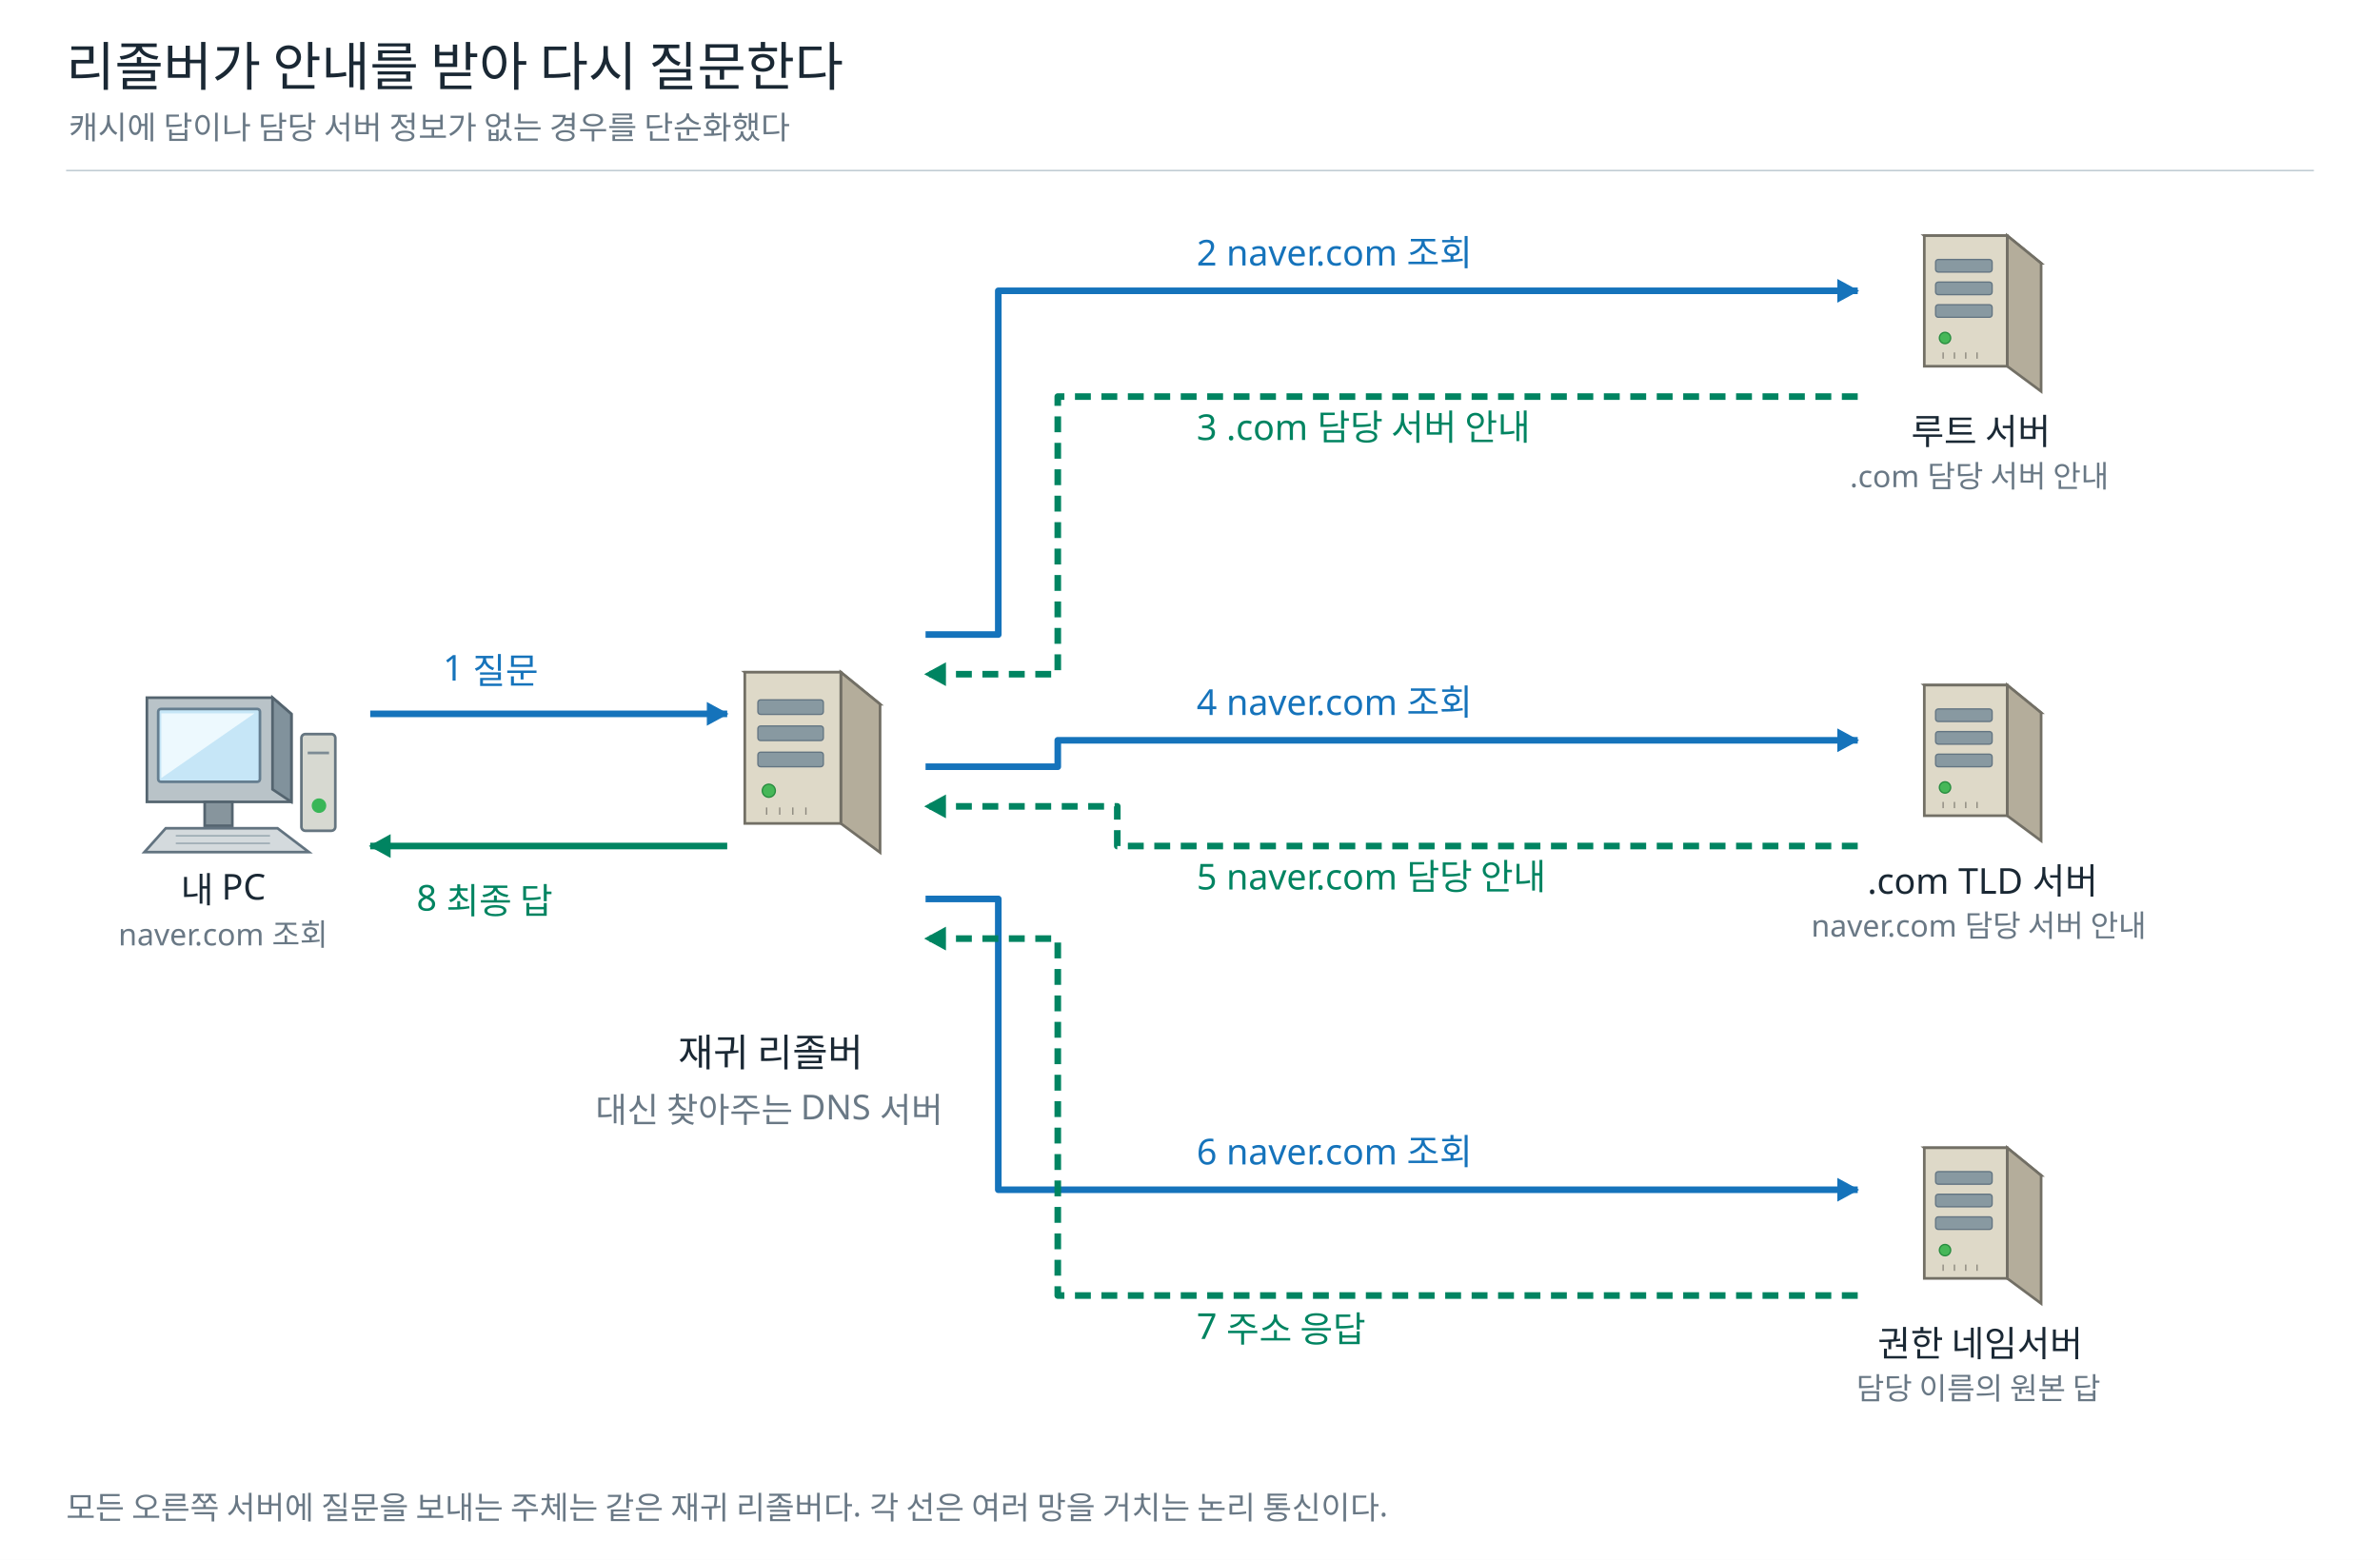
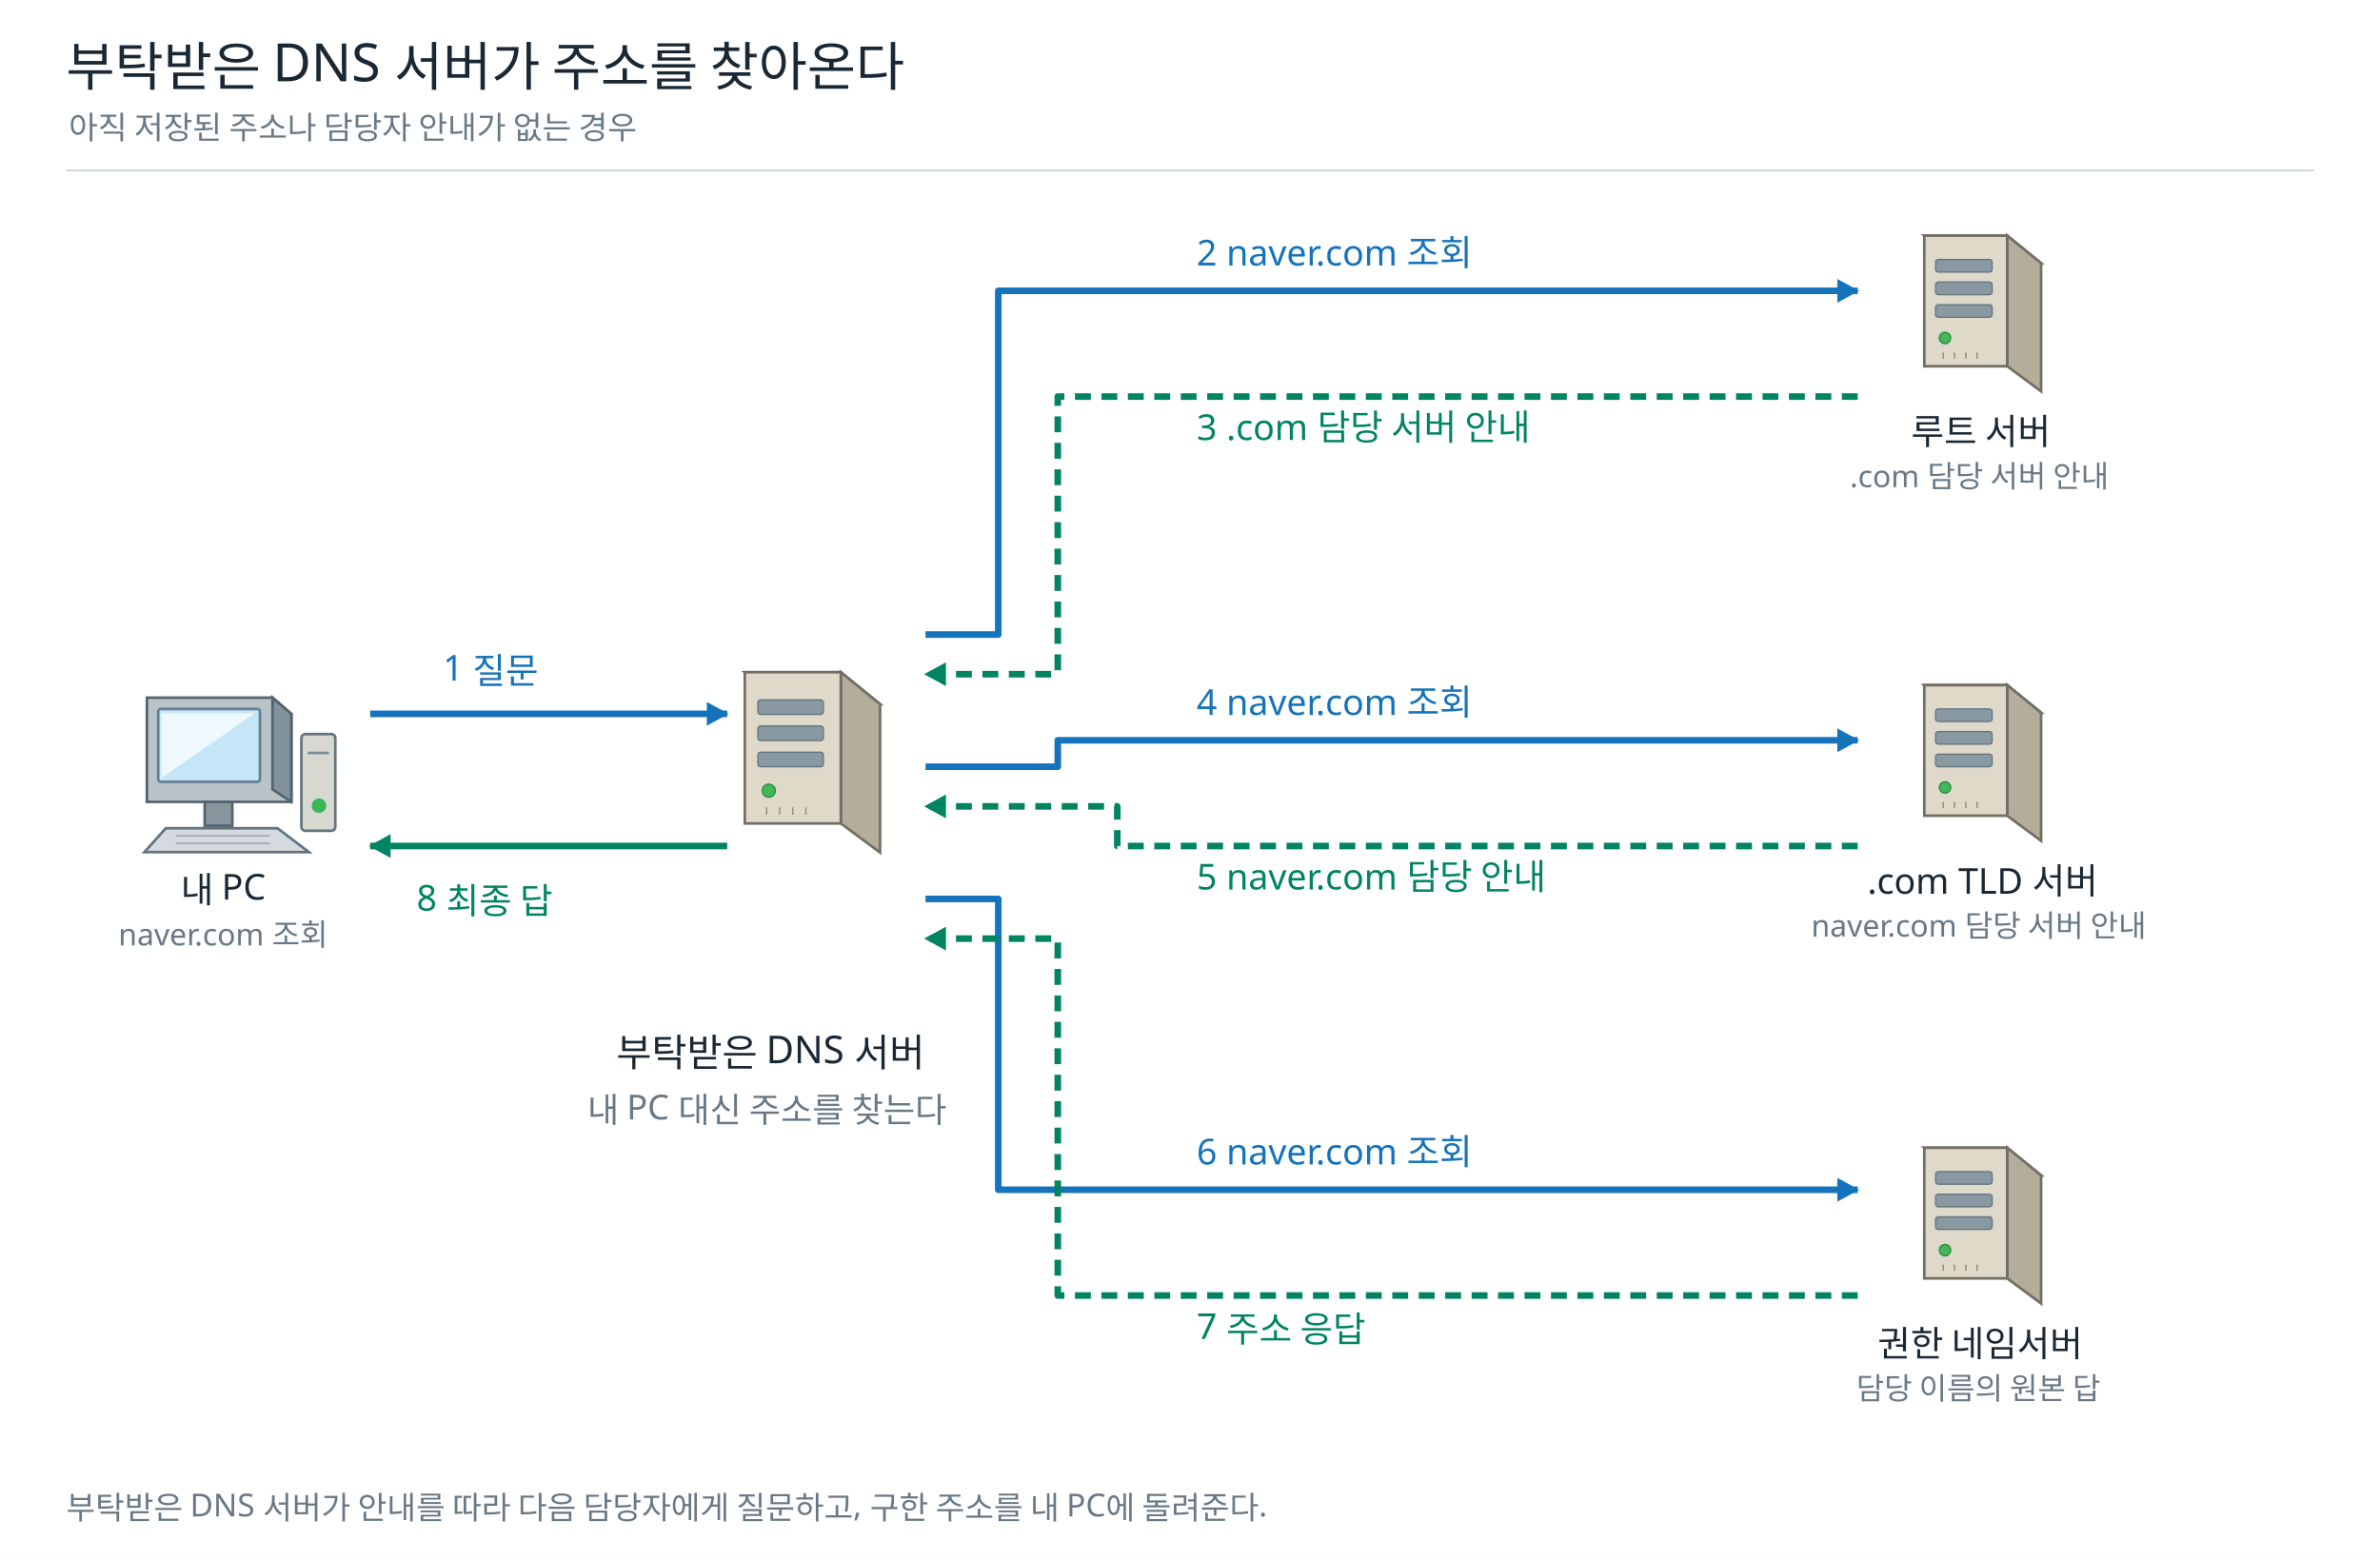
<svg xmlns="http://www.w3.org/2000/svg" width="1800" height="1180" viewBox="0 0 1800 1180">
  <rect width="100%" height="100%" fill="white" />
-   <text x="50.00" y="64.80" font-family="NanumGothic, sans-serif" font-size="40" fill="#1a2834">리졸버가 안내를 받아 다시 질문한다</text>
-   <text x="52.00" y="105.08" font-family="NanumGothic, sans-serif" font-size="24" fill="#697885">캐시에 답이나 담당 서버 정보가 없는 경우를 단순화했다</text>
+   <text x="50.00" y="64.80" font-family="NanumGothic, sans-serif" font-size="40" fill="#1a2834">부탁받은 DNS 서버가 주소를 찾아온다</text>
+   <text x="52.00" y="105.08" font-family="NanumGothic, sans-serif" font-size="24" fill="#697885">아직 저장된 주소나 담당자 안내가 없는 경우</text>
  <polyline points="50,129 1750,129" fill="none" stroke="#b8c5cd" stroke-width="1" stroke-linejoin="round" />
  <polygon points="111.1,527.75 206.1,527.75 220.35,540.1 220.35,606.6 111.1,606.6" fill="#b9c3c8" stroke="#54646f" stroke-width="2" />
  <polygon points="206.1,527.75 220.35,540.1 220.35,606.6 206.1,597.1" fill="#81929c" stroke="#54646f" stroke-width="2" />
  <rect x="119.65" y="536.3" width="76.95" height="55.1" rx="2" fill="#c6e6f7" stroke="#657e90" stroke-width="2" />
  <polygon points="122.5,540.1 190.9,540.1 122.5,587.6" fill="#edf9fe" stroke="#edf9fe" stroke-width="1" />
  <rect x="154.8" y="606.6" width="20.9" height="18.05" rx="0" fill="#87959d" stroke="#54646f" stroke-width="2" />
  <polygon points="125.35,626.55 209.9,626.55 233.65,644.6 109.2,644.6" fill="#d4dadd" stroke="#627380" stroke-width="2" />
  <polyline points="132.95,632.25 204.2,632.25" fill="none" stroke="#91a1ab" stroke-width="1" stroke-linejoin="round" />
  <polyline points="132.95,637.95 204.2,637.95" fill="none" stroke="#91a1ab" stroke-width="1" stroke-linejoin="round" />
  <rect x="227.95" y="555.3" width="25.65" height="73.15" rx="3" fill="#d7d9d1" stroke="#657580" stroke-width="2" />
  <polyline points="232.7,569.55 248.85,569.55" fill="none" stroke="#7c8b94" stroke-width="2" stroke-linejoin="round" />
  <ellipse cx="241.25" cy="609.45" rx="5.0" ry="5.0" fill="#39b657" stroke="#39b657" stroke-width="1" />
  <text x="136.67" y="682.74" font-family="NanumGothic, sans-serif" font-size="27" fill="#1a2834">내 PC</text>
  <text x="89.46" y="715.16" font-family="NanumGothic, sans-serif" font-size="23" fill="#697885">naver.com 조회</text>
  <polygon points="563.3,508.5 635.9,508.5 665.6,532.7 593.0,532.7" fill="#f3efe1" stroke="#726f65" stroke-width="2" />
  <polygon points="635.9,508.5 665.6,532.7 665.6,644.9 635.9,622.9" fill="#b4ad9b" stroke="#726f65" stroke-width="2" />
  <polygon points="563.3,508.5 635.9,508.5 635.9,622.9 563.3,622.9" fill="#ded9c8" stroke="#726f65" stroke-width="2" />
  <rect x="573.2" y="529.4" width="49.5" height="11.0" rx="2" fill="#8899a1" stroke="#637582" stroke-width="1" />
  <rect x="573.2" y="549.2" width="49.5" height="11.0" rx="2" fill="#8899a1" stroke="#637582" stroke-width="1" />
  <rect x="573.2" y="569.0" width="49.5" height="11.0" rx="2" fill="#8899a1" stroke="#637582" stroke-width="1" />
  <ellipse cx="581.45" cy="598.15" rx="4.95" ry="4.95" fill="#46b758" stroke="#278c3f" stroke-width="1" />
  <polyline points="579.8,610.8 579.8,616.3" fill="none" stroke="#8c887e" stroke-width="1" stroke-linejoin="round" />
  <polyline points="589.7,610.8 589.7,616.3" fill="none" stroke="#8c887e" stroke-width="1" stroke-linejoin="round" />
  <polyline points="599.6,610.8 599.6,616.3" fill="none" stroke="#8c887e" stroke-width="1" stroke-linejoin="round" />
  <polyline points="609.5,610.8 609.5,616.3" fill="none" stroke="#8c887e" stroke-width="1" stroke-linejoin="round" />
-   <text x="512.80" y="806.68" font-family="NanumGothic, sans-serif" font-size="29" fill="#1a2834">재귀 리졸버</text>
-   <text x="450.34" y="848.92" font-family="NanumGothic, sans-serif" font-size="26" fill="#697885">대신 찾아주는 DNS 서버</text>
+   <text x="466.12" y="806.68" font-family="NanumGothic, sans-serif" font-size="29" fill="#1a2834">부탁받은 DNS 서버</text>
+   <text x="444.23" y="848.92" font-family="NanumGothic, sans-serif" font-size="26" fill="#697885">내 PC 대신 주소를 찾는다</text>
  <polygon points="1455.35,178.25 1518.05,178.25 1543.7,199.15 1481.0,199.15" fill="#f3efe1" stroke="#726f65" stroke-width="2" />
  <polygon points="1518.05,178.25 1543.7,199.15 1543.7,296.05 1518.05,277.05" fill="#b4ad9b" stroke="#726f65" stroke-width="2" />
  <polygon points="1455.35,178.25 1518.05,178.25 1518.05,277.05 1455.35,277.05" fill="#ded9c8" stroke="#726f65" stroke-width="2" />
  <rect x="1463.9" y="196.3" width="42.75" height="9.5" rx="2" fill="#8899a1" stroke="#637582" stroke-width="1" />
  <rect x="1463.9" y="213.4" width="42.75" height="9.5" rx="2" fill="#8899a1" stroke="#637582" stroke-width="1" />
  <rect x="1463.9" y="230.5" width="42.75" height="9.5" rx="2" fill="#8899a1" stroke="#637582" stroke-width="1" />
  <ellipse cx="1471.025" cy="255.675" rx="4.275" ry="4.275" fill="#46b758" stroke="#278c3f" stroke-width="1" />
  <polyline points="1469.6,266.6 1469.6,271.35" fill="none" stroke="#8c887e" stroke-width="1" stroke-linejoin="round" />
  <polyline points="1478.15,266.6 1478.15,271.35" fill="none" stroke="#8c887e" stroke-width="1" stroke-linejoin="round" />
  <polyline points="1486.7,266.6 1486.7,271.35" fill="none" stroke="#8c887e" stroke-width="1" stroke-linejoin="round" />
  <polyline points="1495.25,266.6 1495.25,271.35" fill="none" stroke="#8c887e" stroke-width="1" stroke-linejoin="round" />
  <text x="1445.45" y="336.09" font-family="NanumGothic, sans-serif" font-size="27" fill="#1a2834">루트 서버</text>
  <text x="1399.03" y="368.51" font-family="NanumGothic, sans-serif" font-size="23" fill="#697885">.com 담당 서버 안내</text>
  <polygon points="1455.35,518.25 1518.05,518.25 1543.7,539.15 1481.0,539.15" fill="#f3efe1" stroke="#726f65" stroke-width="2" />
  <polygon points="1518.05,518.25 1543.7,539.15 1543.7,636.05 1518.05,617.05" fill="#b4ad9b" stroke="#726f65" stroke-width="2" />
  <polygon points="1455.35,518.25 1518.05,518.25 1518.05,617.05 1455.35,617.05" fill="#ded9c8" stroke="#726f65" stroke-width="2" />
  <rect x="1463.9" y="536.3" width="42.75" height="9.5" rx="2" fill="#8899a1" stroke="#637582" stroke-width="1" />
  <rect x="1463.9" y="553.4" width="42.75" height="9.5" rx="2" fill="#8899a1" stroke="#637582" stroke-width="1" />
  <rect x="1463.9" y="570.5" width="42.75" height="9.5" rx="2" fill="#8899a1" stroke="#637582" stroke-width="1" />
  <ellipse cx="1471.025" cy="595.675" rx="4.275" ry="4.275" fill="#46b758" stroke="#278c3f" stroke-width="1" />
  <polyline points="1469.6,606.6 1469.6,611.35" fill="none" stroke="#8c887e" stroke-width="1" stroke-linejoin="round" />
  <polyline points="1478.15,606.6 1478.15,611.35" fill="none" stroke="#8c887e" stroke-width="1" stroke-linejoin="round" />
  <polyline points="1486.7,606.6 1486.7,611.35" fill="none" stroke="#8c887e" stroke-width="1" stroke-linejoin="round" />
  <polyline points="1495.25,606.6 1495.25,611.35" fill="none" stroke="#8c887e" stroke-width="1" stroke-linejoin="round" />
  <text x="1412.28" y="676.09" font-family="NanumGothic, sans-serif" font-size="27" fill="#1a2834">.com TLD 서버</text>
  <text x="1369.79" y="708.51" font-family="NanumGothic, sans-serif" font-size="23" fill="#697885">naver.com 담당 서버 안내</text>
  <polygon points="1455.35,868.25 1518.05,868.25 1543.7,889.15 1481.0,889.15" fill="#f3efe1" stroke="#726f65" stroke-width="2" />
  <polygon points="1518.05,868.25 1543.7,889.15 1543.7,986.05 1518.05,967.05" fill="#b4ad9b" stroke="#726f65" stroke-width="2" />
  <polygon points="1455.35,868.25 1518.05,868.25 1518.05,967.05 1455.35,967.05" fill="#ded9c8" stroke="#726f65" stroke-width="2" />
  <rect x="1463.9" y="886.3" width="42.75" height="9.5" rx="2" fill="#8899a1" stroke="#637582" stroke-width="1" />
  <rect x="1463.9" y="903.4" width="42.75" height="9.5" rx="2" fill="#8899a1" stroke="#637582" stroke-width="1" />
  <rect x="1463.9" y="920.5" width="42.75" height="9.5" rx="2" fill="#8899a1" stroke="#637582" stroke-width="1" />
  <ellipse cx="1471.025" cy="945.675" rx="4.275" ry="4.275" fill="#46b758" stroke="#278c3f" stroke-width="1" />
  <polyline points="1469.6,956.6 1469.6,961.35" fill="none" stroke="#8c887e" stroke-width="1" stroke-linejoin="round" />
  <polyline points="1478.15,956.6 1478.15,961.35" fill="none" stroke="#8c887e" stroke-width="1" stroke-linejoin="round" />
  <polyline points="1486.7,956.6 1486.7,961.35" fill="none" stroke="#8c887e" stroke-width="1" stroke-linejoin="round" />
  <polyline points="1495.25,956.6 1495.25,961.35" fill="none" stroke="#8c887e" stroke-width="1" stroke-linejoin="round" />
  <text x="1420.07" y="1026.09" font-family="NanumGothic, sans-serif" font-size="27" fill="#1a2834">권한 네임서버</text>
  <text x="1403.88" y="1058.51" font-family="NanumGothic, sans-serif" font-size="23" fill="#697885">담당 이름의 원본 답</text>
  <polyline points="280,540 550,540" fill="none" stroke="#1573bb" stroke-width="5" stroke-linejoin="round" />
  <polygon points="550,540 535.081,548.15 535.081,531.85" fill="#1573bb" stroke="#1573bb" stroke-width="1" />
  <rect x="330" y="487" width="84.688" height="37" rx="2" fill="white" stroke="white" stroke-width="1" />
  <text x="335.00" y="514.84" font-family="NanumGothic, sans-serif" font-size="27" fill="#1573bb">1 질문</text>
  <polyline points="550,640 280,640" fill="none" stroke="#008461" stroke-width="5" stroke-linejoin="round" />
  <polygon points="280,640 294.919,631.85 294.919,648.15" fill="#008461" stroke="#008461" stroke-width="1" />
  <rect x="310" y="661" width="117.633" height="37" rx="2" fill="white" stroke="white" stroke-width="1" />
  <text x="315.00" y="688.84" font-family="NanumGothic, sans-serif" font-size="27" fill="#008461">8 최종 답</text>
  <polyline points="700,480 755,480 755,220 1405,220" fill="none" stroke="#1573bb" stroke-width="5" stroke-linejoin="round" />
  <polygon points="1405,220 1390.081,228.15 1390.081,211.85" fill="#1573bb" stroke="#1573bb" stroke-width="1" />
  <rect x="900" y="173" width="223.047" height="37" rx="2" fill="white" stroke="white" stroke-width="1" />
  <text x="905.00" y="200.84" font-family="NanumGothic, sans-serif" font-size="27" fill="#1573bb">2 naver.com 조회</text>
  <polyline points="1405,300 800,300 800,510 700,510" fill="none" stroke="#008461" stroke-width="5" stroke-linejoin="round" stroke-dasharray="12 8" />
  <polygon points="700,510 714.919,501.85 714.919,518.15" fill="#008461" stroke="#008461" stroke-width="1" />
  <rect x="900" y="305" width="271.031" height="37" rx="2" fill="white" stroke="white" stroke-width="1" />
  <text x="905.00" y="332.84" font-family="NanumGothic, sans-serif" font-size="27" fill="#008461">3 .com 담당 서버 안내</text>
  <polyline points="700,580 800,580 800,560 1405,560" fill="none" stroke="#1573bb" stroke-width="5" stroke-linejoin="round" />
  <polygon points="1405,560 1390.081,568.15 1390.081,551.85" fill="#1573bb" stroke="#1573bb" stroke-width="1" />
  <rect x="900" y="513" width="223.047" height="37" rx="2" fill="white" stroke="white" stroke-width="1" />
  <text x="905.00" y="540.84" font-family="NanumGothic, sans-serif" font-size="27" fill="#1573bb">4 naver.com 조회</text>
  <polyline points="1405,640 845,640 845,610 700,610" fill="none" stroke="#008461" stroke-width="5" stroke-linejoin="round" stroke-dasharray="12 8" />
  <polygon points="700,610 714.919,601.85 714.919,618.15" fill="#008461" stroke="#008461" stroke-width="1" />
  <rect x="900" y="645" width="281.375" height="37" rx="2" fill="white" stroke="white" stroke-width="1" />
  <text x="905.00" y="672.84" font-family="NanumGothic, sans-serif" font-size="27" fill="#008461">5 naver.com 담당 안내</text>
  <polyline points="700,680 755,680 755,900 1405,900" fill="none" stroke="#1573bb" stroke-width="5" stroke-linejoin="round" />
  <polygon points="1405,900 1390.081,908.15 1390.081,891.85" fill="#1573bb" stroke="#1573bb" stroke-width="1" />
  <rect x="900" y="853" width="223.047" height="37" rx="2" fill="white" stroke="white" stroke-width="1" />
  <text x="905.00" y="880.84" font-family="NanumGothic, sans-serif" font-size="27" fill="#1573bb">6 naver.com 조회</text>
  <polyline points="1405,980 800,980 800,710 700,710" fill="none" stroke="#008461" stroke-width="5" stroke-linejoin="round" stroke-dasharray="12 8" />
  <polygon points="700,710 714.919,701.85 714.919,718.15" fill="#008461" stroke="#008461" stroke-width="1" />
  <rect x="900" y="985" width="143.016" height="37" rx="2" fill="white" stroke="white" stroke-width="1" />
  <text x="905.00" y="1012.84" font-family="NanumGothic, sans-serif" font-size="27" fill="#008461">7 주소 응답</text>
-   <text x="50.00" y="1149.08" font-family="NanumGothic, sans-serif" font-size="24" fill="#697885">모든 오른쪽 서버에 질문을 보내는 주체는 같은 재귀 리졸버다. 각 선은 여러 망을 거치는 논리 통신이다.</text>
+   <text x="50.00" y="1149.08" font-family="NanumGothic, sans-serif" font-size="24" fill="#697885">부탁받은 DNS 서버가 안내를 따라 다음 담당자에게 질문하고, 구한 주소를 내 PC에 돌려준다.</text>
</svg>
